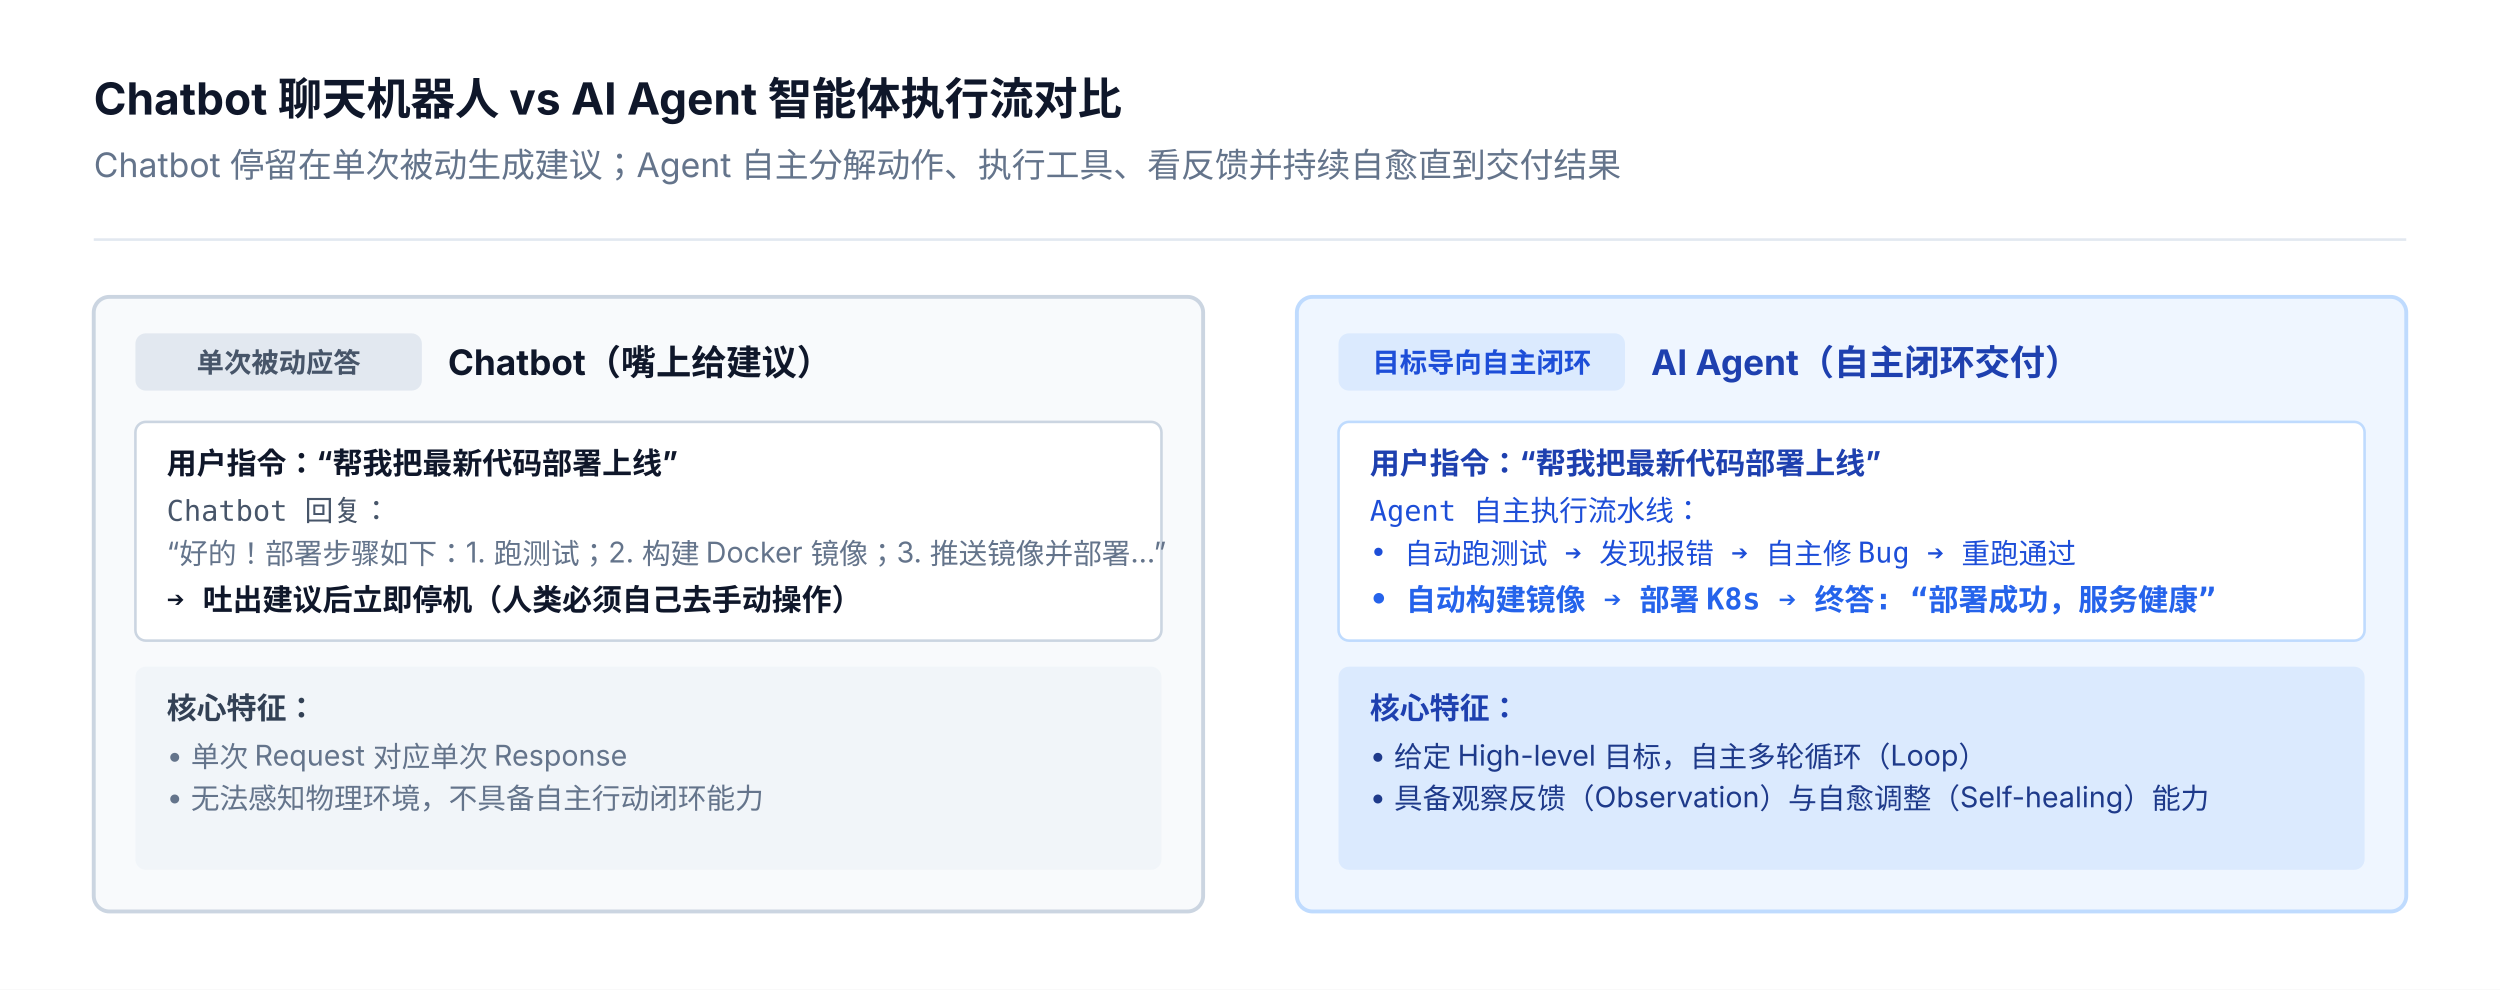
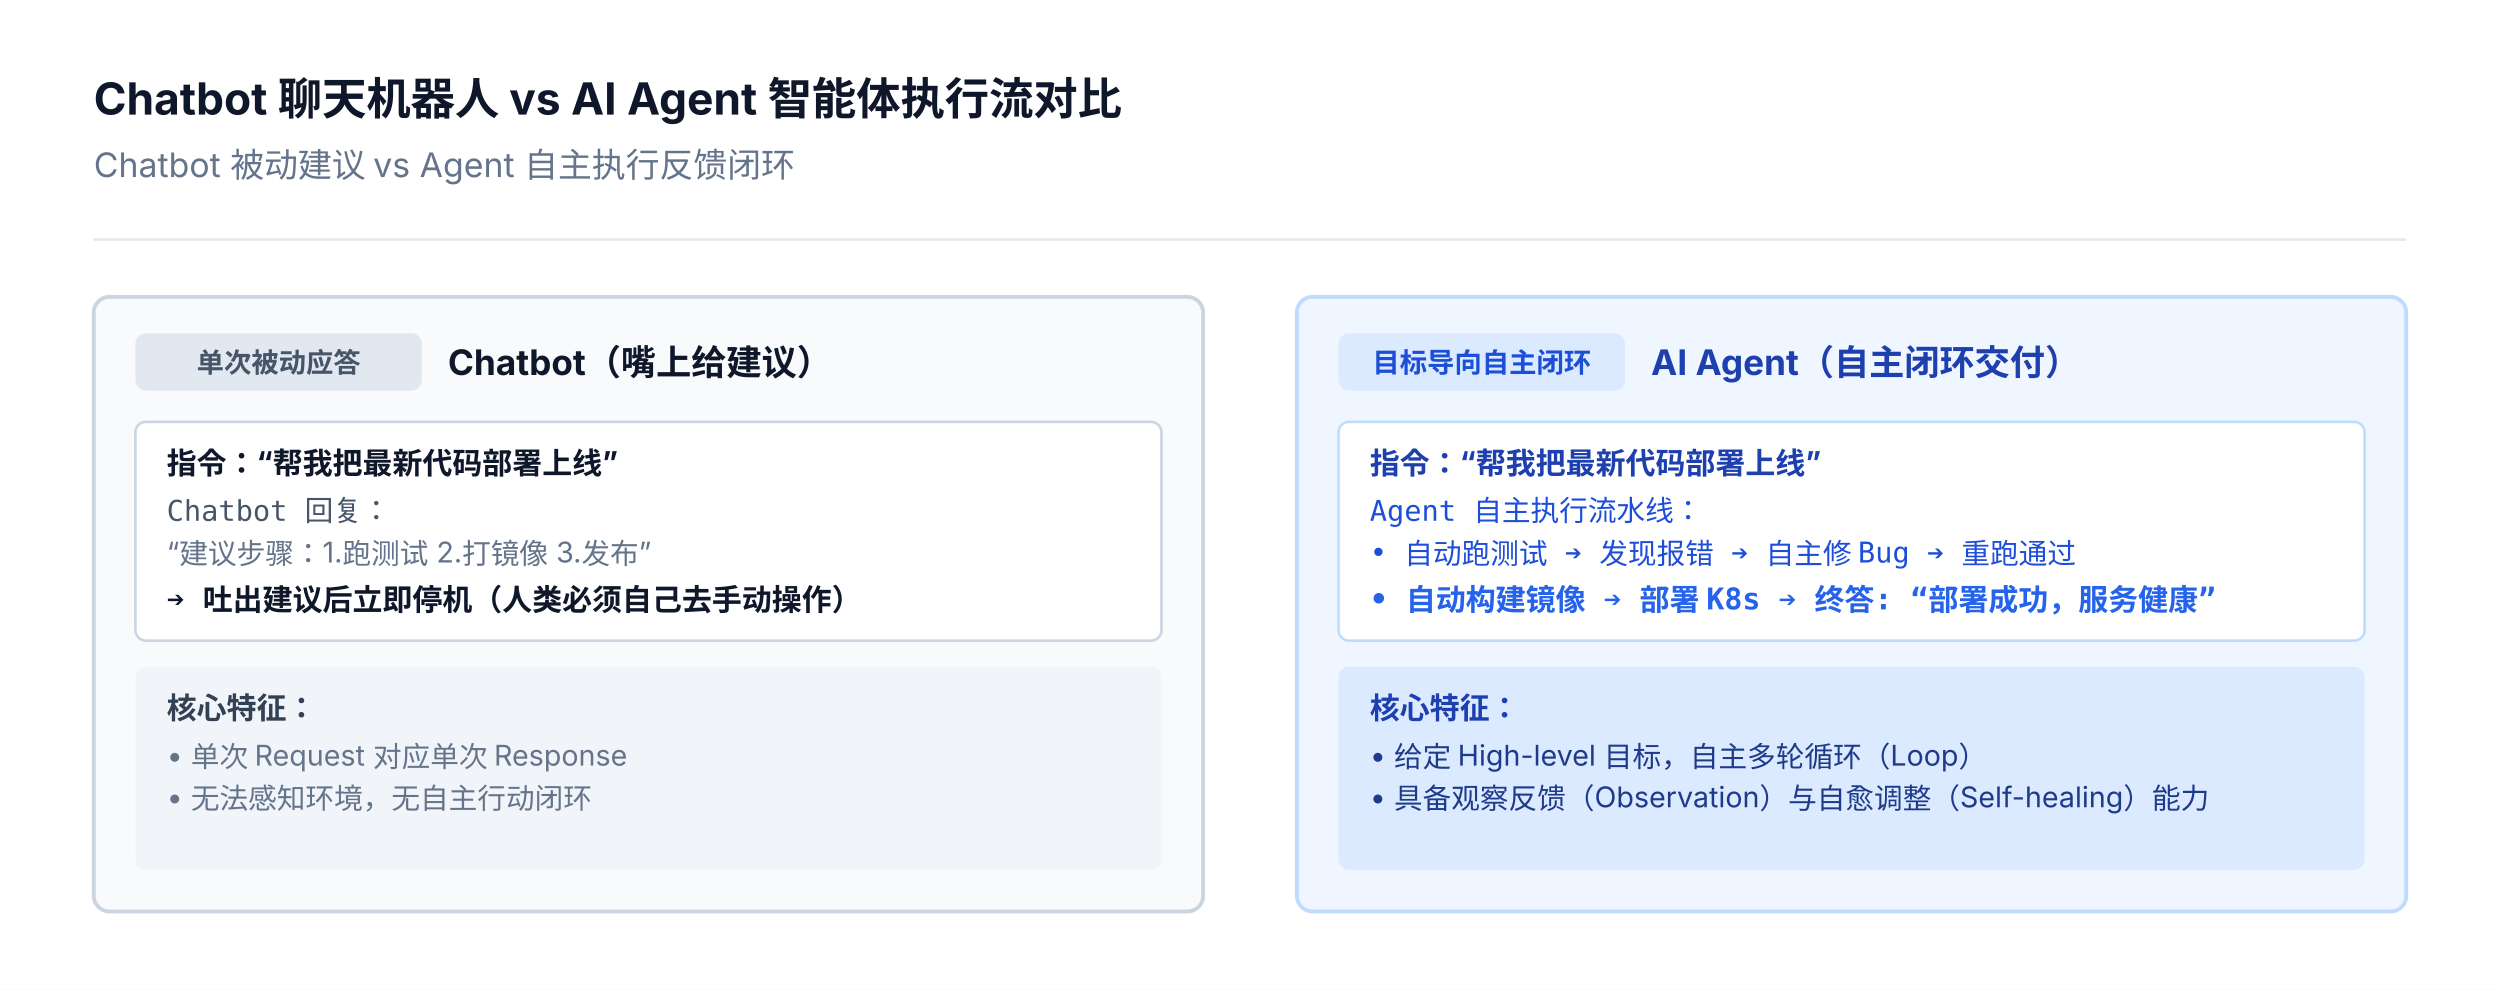
<svg xmlns="http://www.w3.org/2000/svg" viewBox="0 0 960 380" width="960" height="380">
  <defs>
    <style>
      text { font-family: -apple-system, BlinkMacSystemFont, "PingFang SC", "Segoe UI", "Noto Sans SC", sans-serif; }
      .title { font-size: 17px; font-weight: 700; fill: #0f172a; }
      .subtitle { font-size: 13px; font-weight: 400; fill: #64748b; }
      .col-title { font-size: 13.5px; font-weight: 700; }
      .tag { font-size: 10.5px; font-weight: 600; }
      .box-label { font-size: 11.5px; font-weight: 700; }
      .box-desc { font-size: 11px; font-weight: 400; line-height: 1.4; }
      .mono { font-family: "IBM Plex Mono", monospace; font-size: 11px; }
      .mono-bold { font-family: "IBM Plex Mono", monospace; font-size: 11.5px; font-weight: 700; }
    </style>
  </defs>
  <rect width="960" height="380" fill="#ffffff" />
  <text x="36" y="44" class="title">Chatbot 聊天机器人 vs AI Agent 智能体执行流对比</text>
-   <text x="36" y="68" class="subtitle">Chatbot 停留在单次被动生成建议；Agent 自主分解动作、执行工具、看反馈并持续自愈直到交付结果</text>
+   <text x="36" y="68" class="subtitle">Chatbot 被动建议 vs Agent 自主执行反馈闭环</text>
  <line x1="36" y1="92" x2="924" y2="92" stroke="#e2e8f0" stroke-width="1" />
  <g transform="translate(36, 114)">
    <g transform="translate(0, 0)">
      <rect width="426" height="236" rx="6" fill="#f8fafc" stroke="#cbd5e1" stroke-width="1.5" />
      <rect x="16" y="14" width="110" height="22" rx="4" fill="#e2e8f0" />
      <text x="71" y="29" text-anchor="middle" class="tag" fill="#475569">单次被动应答</text>
      <text x="136" y="30" class="col-title" fill="#0f172a">Chatbot（嘴上给建议）</text>
      <g transform="translate(16, 48)">
        <rect width="394" height="84" rx="4" fill="#ffffff" stroke="#cbd5e1" />
-         <text x="12" y="20" class="box-label" fill="#0f172a">用户指令：“帮我把最新代码部署上线”</text>
+         <text x="12" y="20" class="box-label" fill="#0f172a">指令：“帮我把最新代码部署上线”</text>
        <text x="12" y="38" class="mono" fill="#475569">Chatbot 回复：</text>
-         <text x="12" y="54" class="box-desc" fill="#64748b">“好的！部署步骤如下：1. 跑测试；2. 构建 Docker 镜像；3. 推送镜像并部署...”</text>
+         <text x="12" y="54" class="box-desc" fill="#64748b">“建议步骤：1.跑测试 2.打镜像 3.发布”</text>
        <text x="12" y="72" class="mono-bold" fill="#0f172a">➔ 吐出建议后立即停机（人类必须自己去手动操作）</text>
      </g>
      <g transform="translate(16, 142)">
        <rect width="394" height="78" rx="4" fill="#f1f5f9" />
        <text x="12" y="20" class="box-label" fill="#334155">核心特征：</text>
        <text x="12" y="38" class="box-desc" fill="#64748b">• 单次 Request 对应单次 Response</text>
-         <text x="12" y="54" class="box-desc" fill="#64748b">• 无法感知物理环境，不具备自主行动闭环能力</text>
+         <text x="12" y="54" class="box-desc" fill="#64748b">• 无法感知环境，无自主行动闭环</text>
      </g>
    </g>
    <g transform="translate(462, 0)">
      <rect width="426" height="236" rx="6" fill="#eff6ff" stroke="#bfdbfe" stroke-width="1.5" />
      <rect x="16" y="14" width="110" height="22" rx="4" fill="#dbeafe" />
      <text x="71" y="29" text-anchor="middle" class="tag" fill="#1d4ed8">目标导向自主闭环</text>
      <text x="136" y="30" class="col-title" fill="#1e40af">AI Agent（自主闭环交付）</text>
      <g transform="translate(16, 48)">
        <rect width="394" height="84" rx="4" fill="#ffffff" stroke="#bfdbfe" />
-         <text x="12" y="20" class="box-label" fill="#1e40af">用户指令：“帮我把最新代码部署上线”</text>
+         <text x="12" y="20" class="box-label" fill="#1e40af">指令：“帮我把最新代码部署上线”</text>
        <text x="12" y="38" class="mono" fill="#1d4ed8">Agent 自主执行流水线：</text>
        <text x="12" y="54" class="mono" fill="#1d4ed8">• 自动跑测试 ➔ 发现报错 ➔ 自主修 Bug ➔ 重跑通过</text>
        <text x="12" y="72" class="mono-bold" fill="#2563eb">• 自动构建镜像 ➔ 部署 K8s ➔ 终答: “部署成功，服务健康”</text>
      </g>
      <g transform="translate(16, 142)">
        <rect width="394" height="78" rx="4" fill="#dbeafe" />
        <text x="12" y="20" class="box-label" fill="#1e40af">核心特征：</text>
        <text x="12" y="38" class="box-desc" fill="#1e3a8a">• 给定 High-level 目标，自主多轮循环（Loop）</text>
        <text x="12" y="54" class="box-desc" fill="#1e3a8a">• 具备观察反馈（Observation）与自愈调整（Self-healing）能力</text>
      </g>
    </g>
  </g>
</svg>
